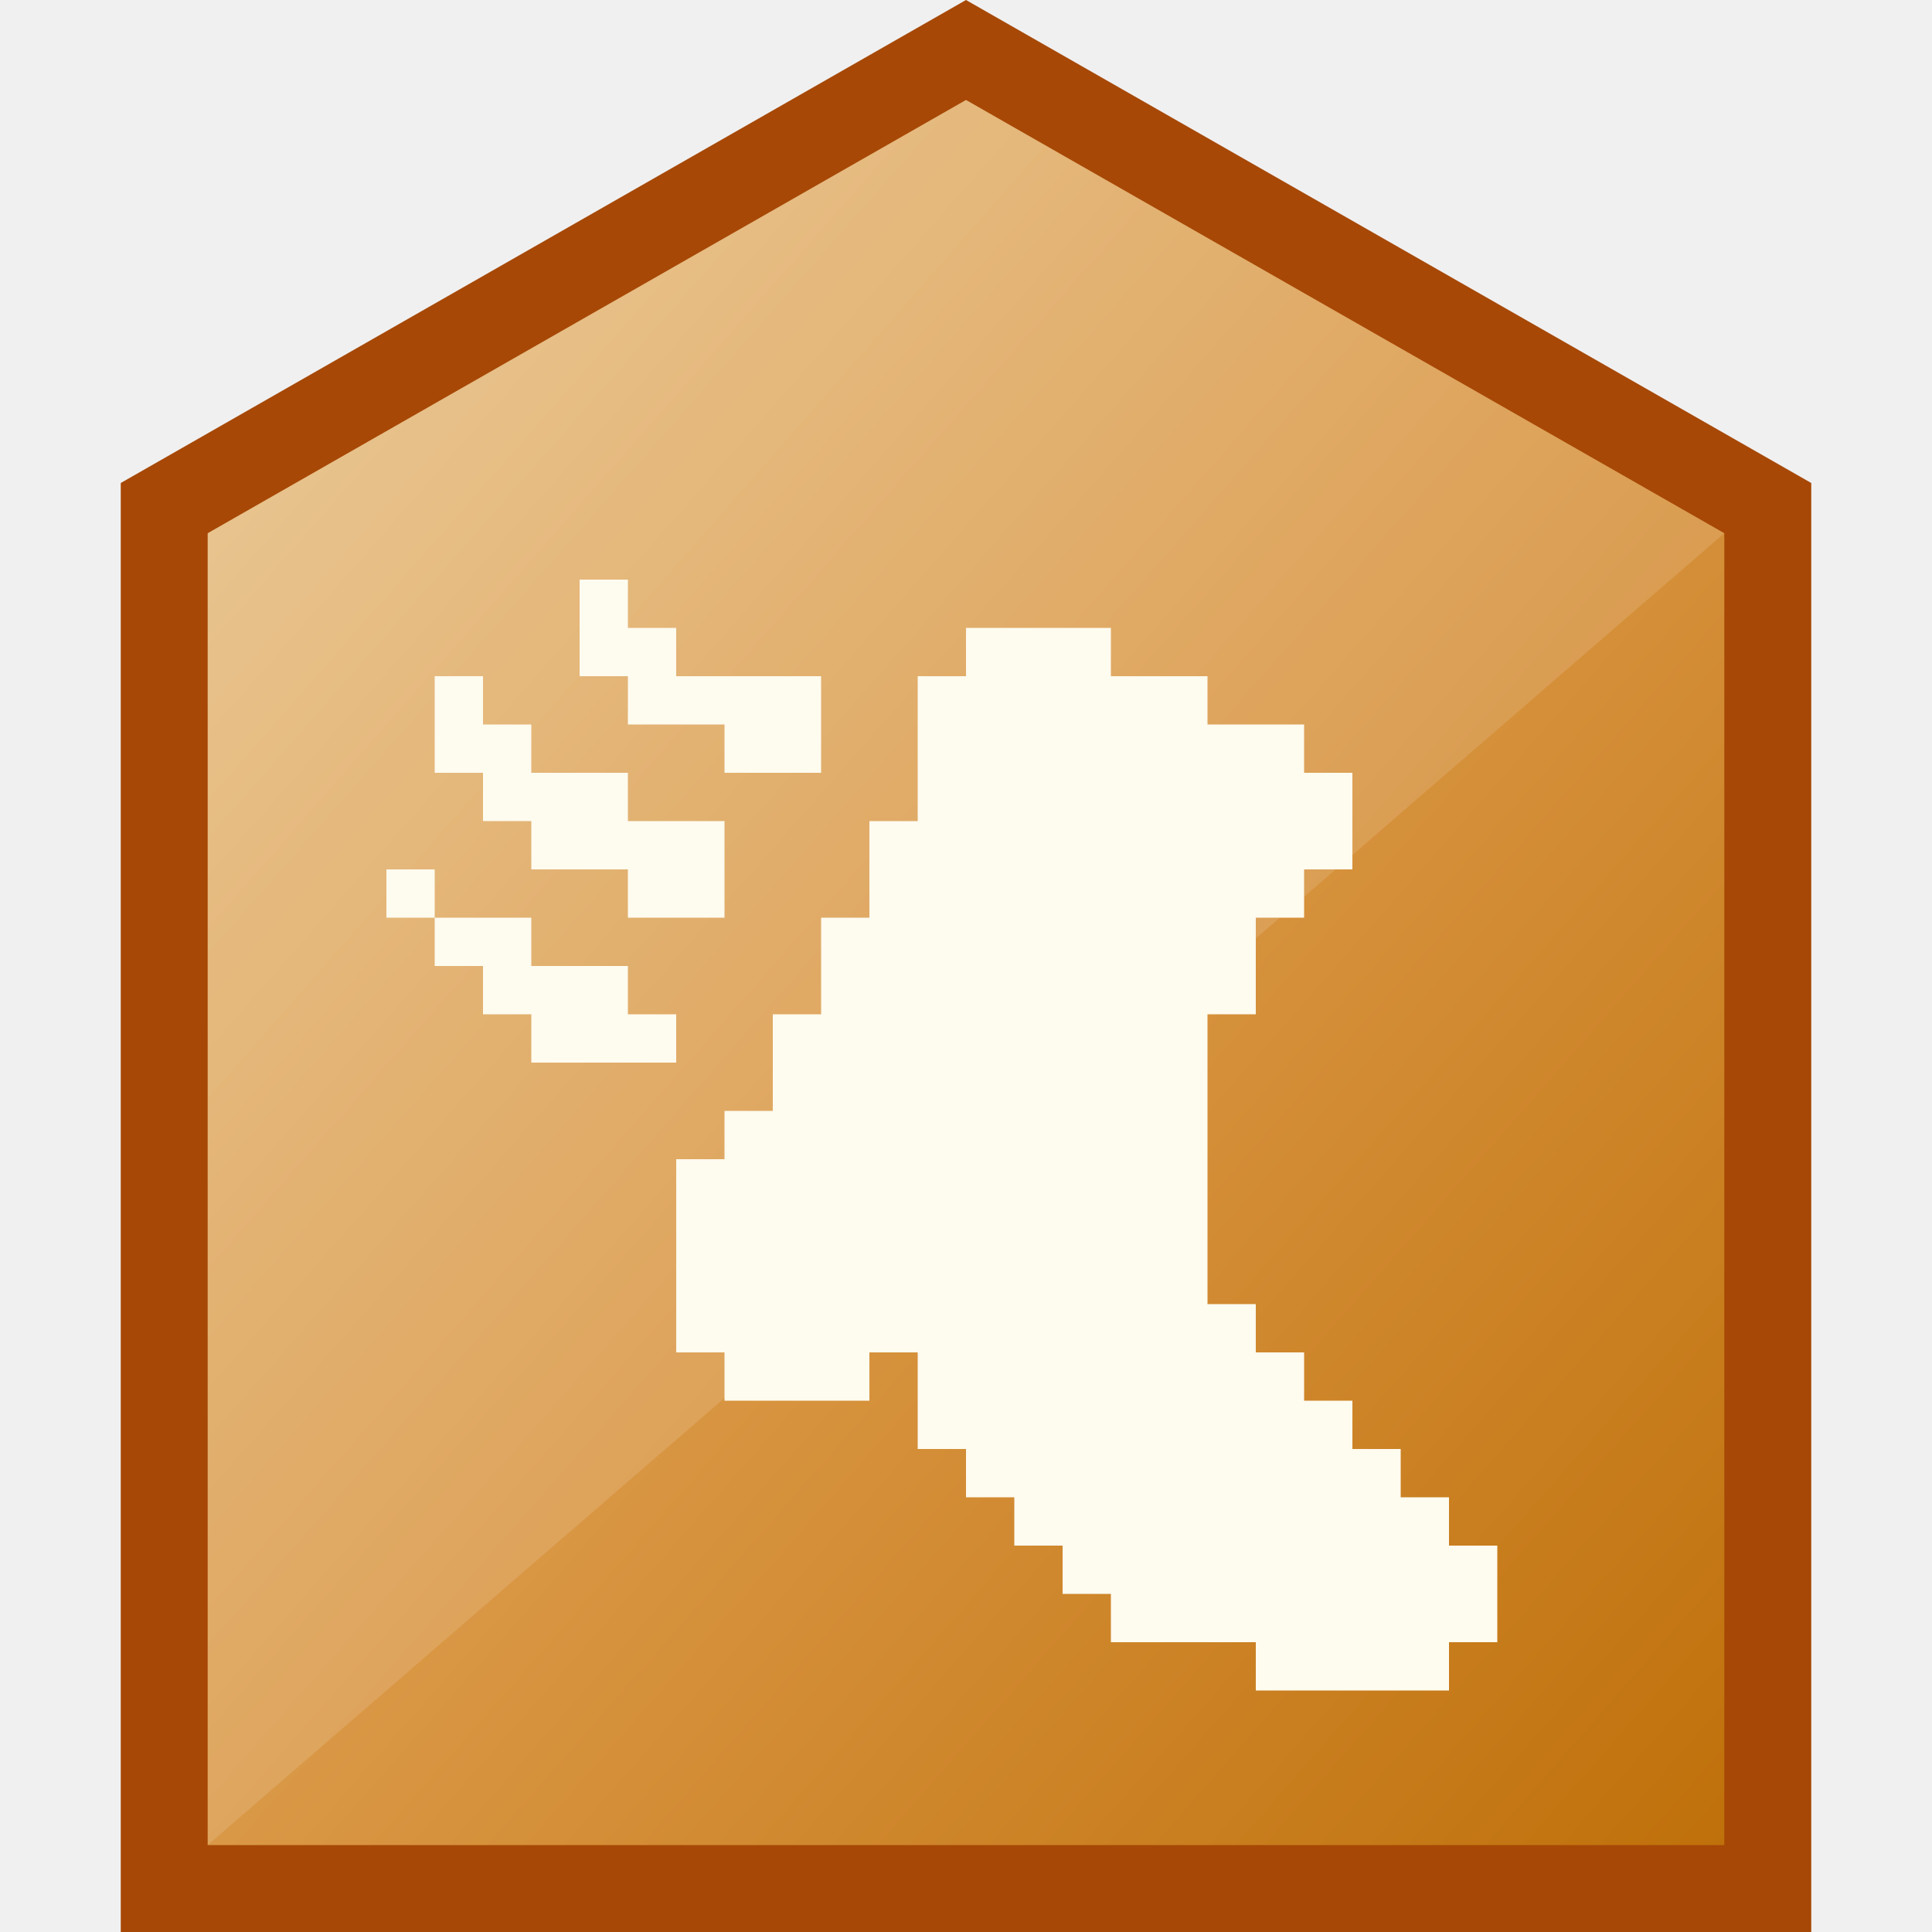
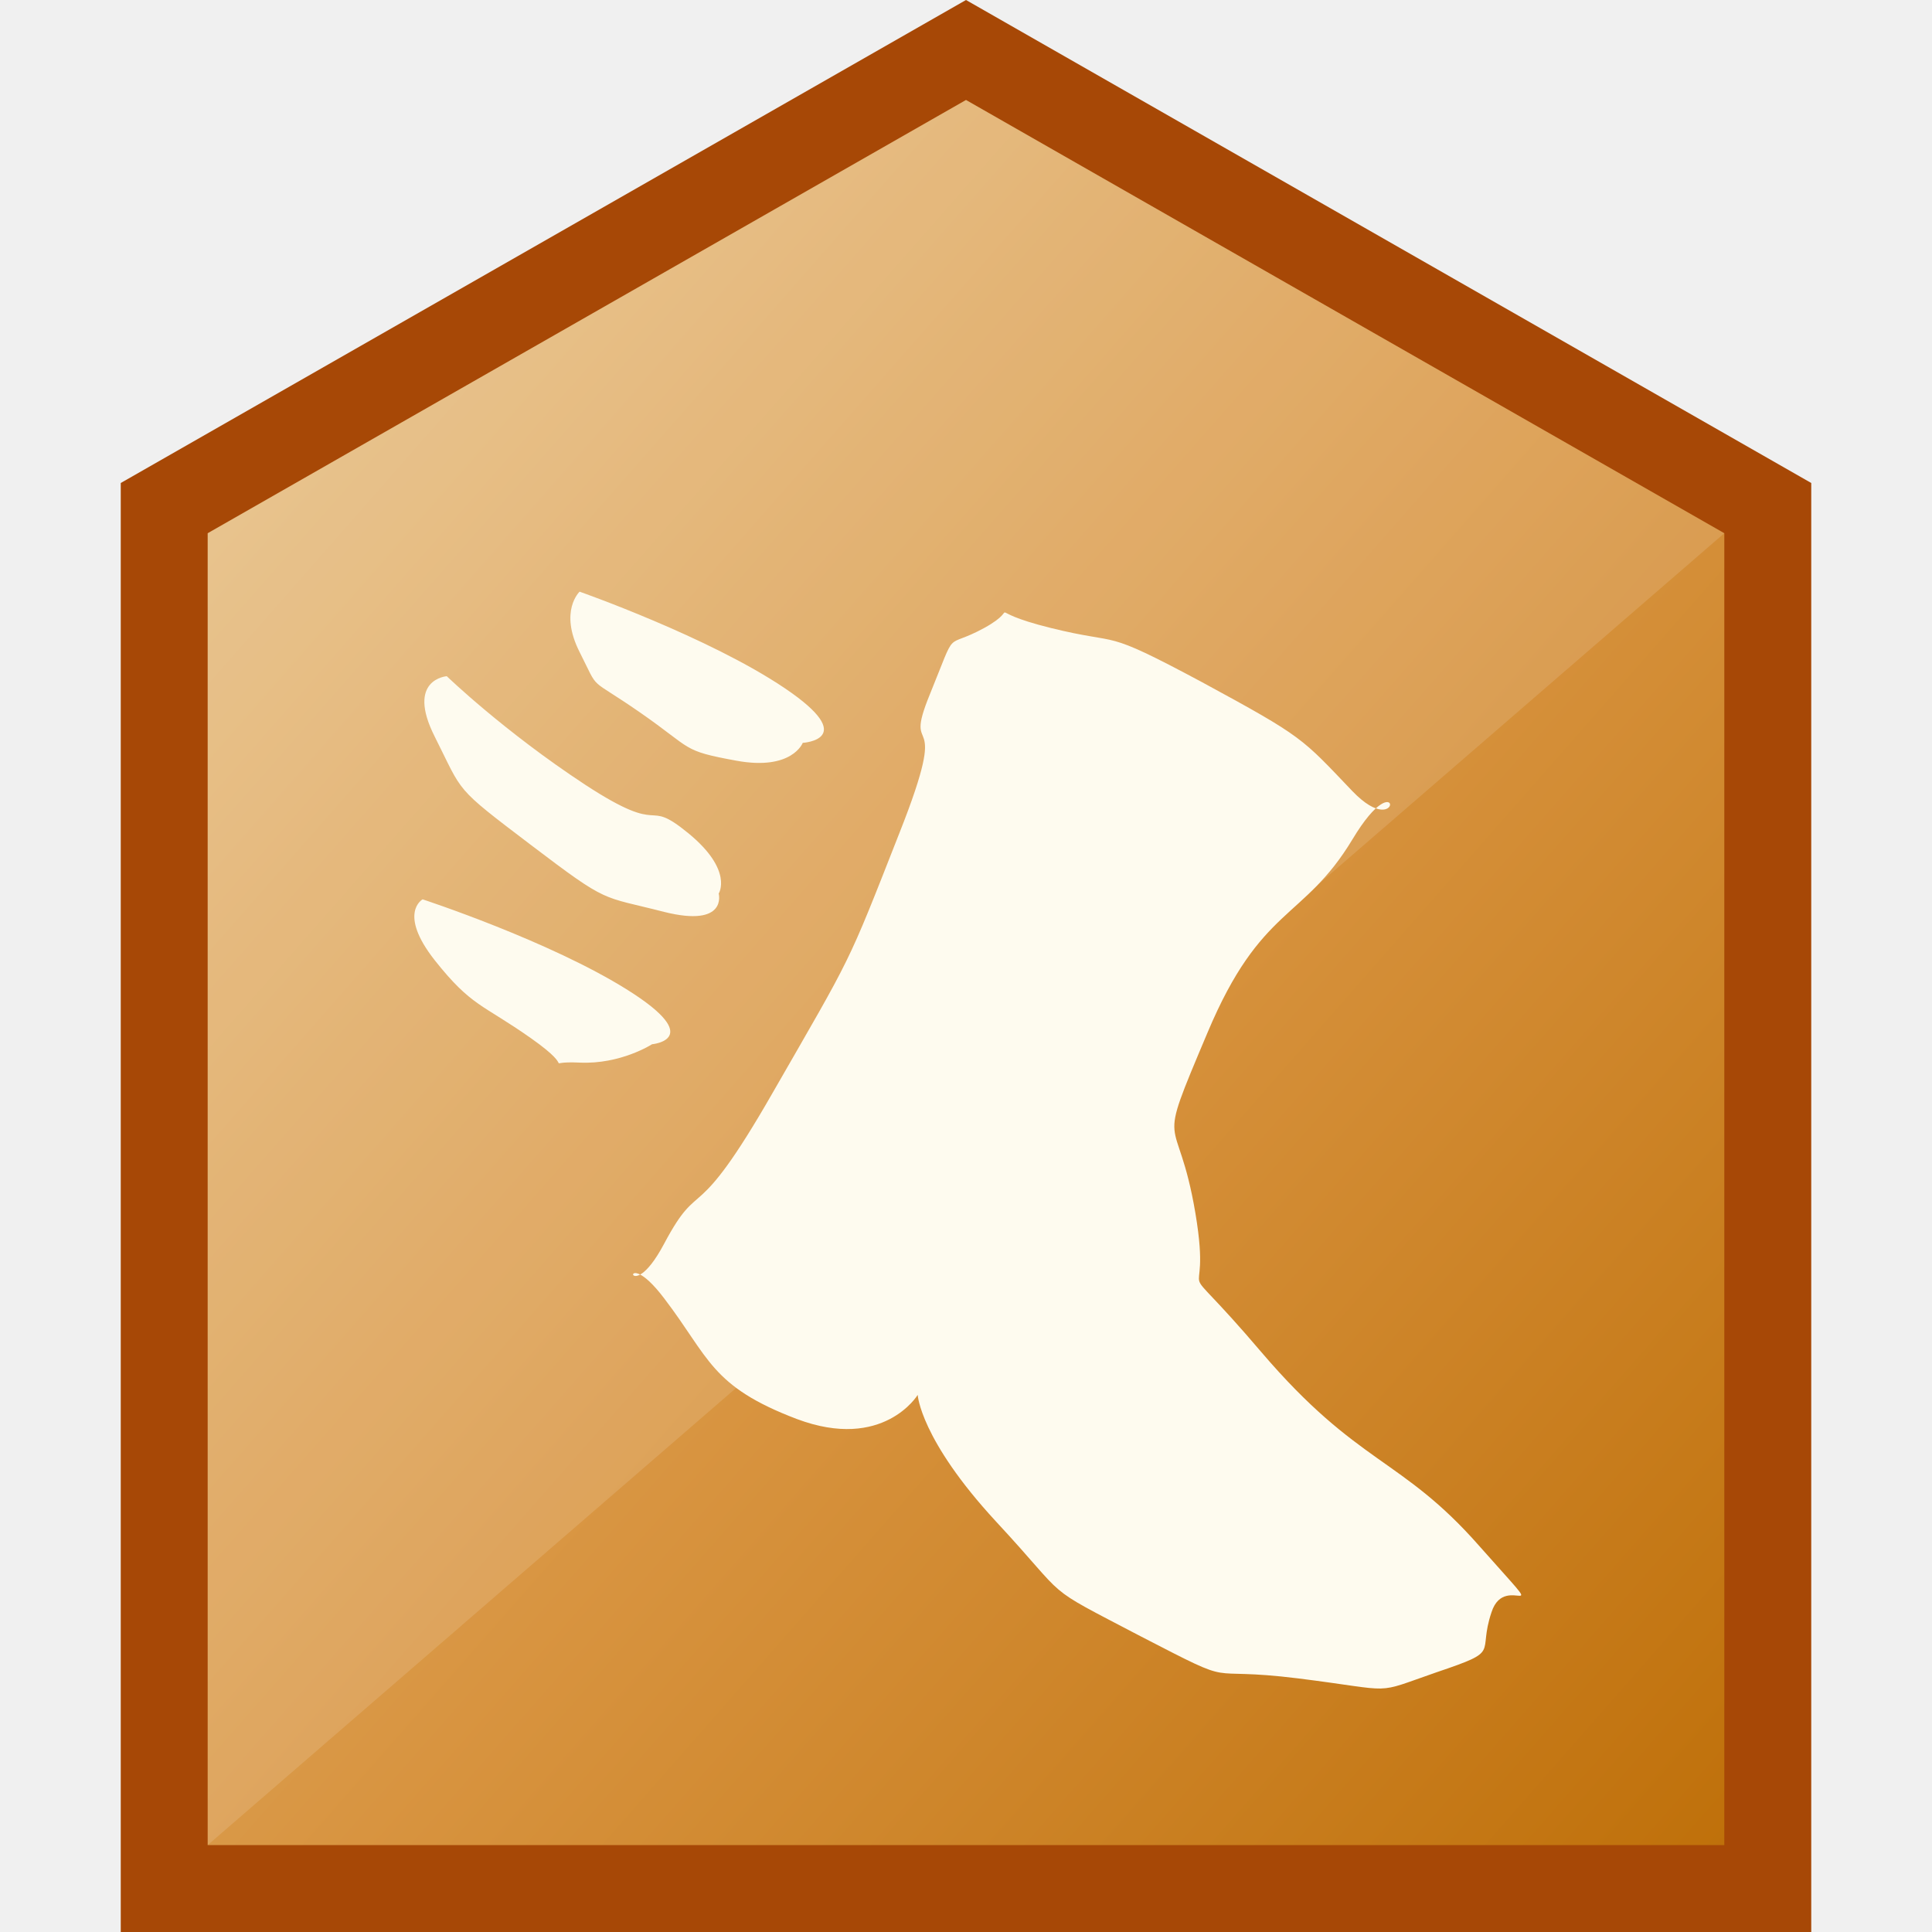
<svg xmlns="http://www.w3.org/2000/svg" viewBox="0 0 40 40" role="img" aria-label="swiftness">
  <defs>
    <linearGradient id="b" x1="0" y1="0" x2="1" y2="1">
      <stop offset="0" stop-color="#E9C68F" />
      <stop offset=".55" stop-color="#D89440" />
      <stop offset="1" stop-color="#BF700A" />
    </linearGradient>
  </defs>
  <path fill="#A74806" d="M20 0L37.5 10V40H2.5V10Z" />
  <path fill="url(#b)" d="M20 2.07L35.7 11.04V38.2H4.3V11.04Z" />
  <path fill="#fff" fill-opacity=".13" d="M20 2.07L35.7 11.04L4.3 38.2V11.04Z" />
-   <path fill="#FEFBEF" fill-rule="evenodd" d="M20 13L23 13L23 14L25 14L25 15L27 15L27 16L28 16L28 18L27 18L27 19L26 19L26 21L25 21L25 27L26 27L26 28L27 28L27 29L28 29L28 30L29 30L29 31L30 31L30 32L31 32L31 34L30 34L30 35L26 35L26 34L23 34L23 33L22 33L22 32L21 32L21 31L20 31L20 30L19 30L19 28L18 28L18 29L15 29L15 28L14 28L14 24L15 24L15 23L16 23L16 21L17 21L17 19L18 19L18 17L19 17L19 14L20 14L20 13ZM9 14L10 14L10 15L11 15L11 16L13 16L13 17L15 17L15 19L13 19L13 18L11 18L11 17L10 17L10 16L9 16L9 14ZM12 12L13 12L13 13L14 13L14 14L17 14L17 16L15 16L15 15L13 15L13 14L12 14L12 12ZM8 18L9 18L9 19L11 19L11 20L13 20L13 21L14 21L14 22L11 22L11 21L10 21L10 20L9 20L9 19L8 19L8 18Z" />
+   <path fill="#FEFBEF" fill-rule="evenodd" d="M20.38 13C21.23 12.53 20.22 12.62 21.75 13C23.28 13.38 22.75 12.98 24.88 14.12C27 15.27 26.94 15.27 28 16.38C29.06 17.48 29.02 15.68 28 17.38C26.98 19.07 26.11 18.74 25 21.38C23.89 24.01 24.37 22.87 24.75 25.12C25.13 27.38 24.13 25.66 26.12 28C28.12 30.34 29.01 30.17 30.62 32C32.24 33.83 31.17 32.48 30.88 33.38C30.58 34.27 31.11 34.16 29.75 34.62C28.39 35.09 28.96 35.01 26.88 34.75C24.79 34.49 25.75 34.98 23.62 33.88C21.5 32.77 22.2 33.2 20.62 31.5C19.05 29.8 19 28.88 19 28.88C19 28.88 18.29 30.05 16.5 29.38C14.71 28.7 14.69 28.11 13.75 26.88C12.81 25.64 12.98 27.2 13.75 25.75C14.52 24.3 14.34 25.52 16 22.62C17.66 19.73 17.52 20.05 18.62 17.25C19.73 14.45 18.66 15.82 19.25 14.38C19.84 12.93 19.52 13.47 20.38 13ZM9.25 14C9.25 14 10.43 15.14 12.12 16.25C13.82 17.36 13.31 16.48 14.25 17.25C15.19 18.02 14.88 18.5 14.88 18.5C14.88 18.5 15.07 19.21 13.75 18.88C12.43 18.54 12.62 18.73 11 17.5C9.38 16.27 9.6 16.44 9 15.25C8.4 14.06 9.25 14 9.25 14ZM12 12.25C12 12.25 14.68 13.19 16.25 14.25C17.82 15.31 16.62 15.38 16.62 15.38C16.62 15.38 16.4 15.96 15.25 15.75C14.1 15.54 14.36 15.52 13.25 14.75C12.14 13.98 12.43 14.35 12 13.5C11.57 12.65 12 12.25 12 12.25ZM8.75 18.62C8.75 18.62 11.38 19.48 13 20.5C14.62 21.52 13.5 21.62 13.5 21.62C13.5 21.62 12.85 22.04 12 22C11.15 21.96 12.02 22.22 11 21.5C9.98 20.78 9.77 20.85 9 19.88C8.23 18.9 8.75 18.62 8.75 18.62Z" />
</svg>
